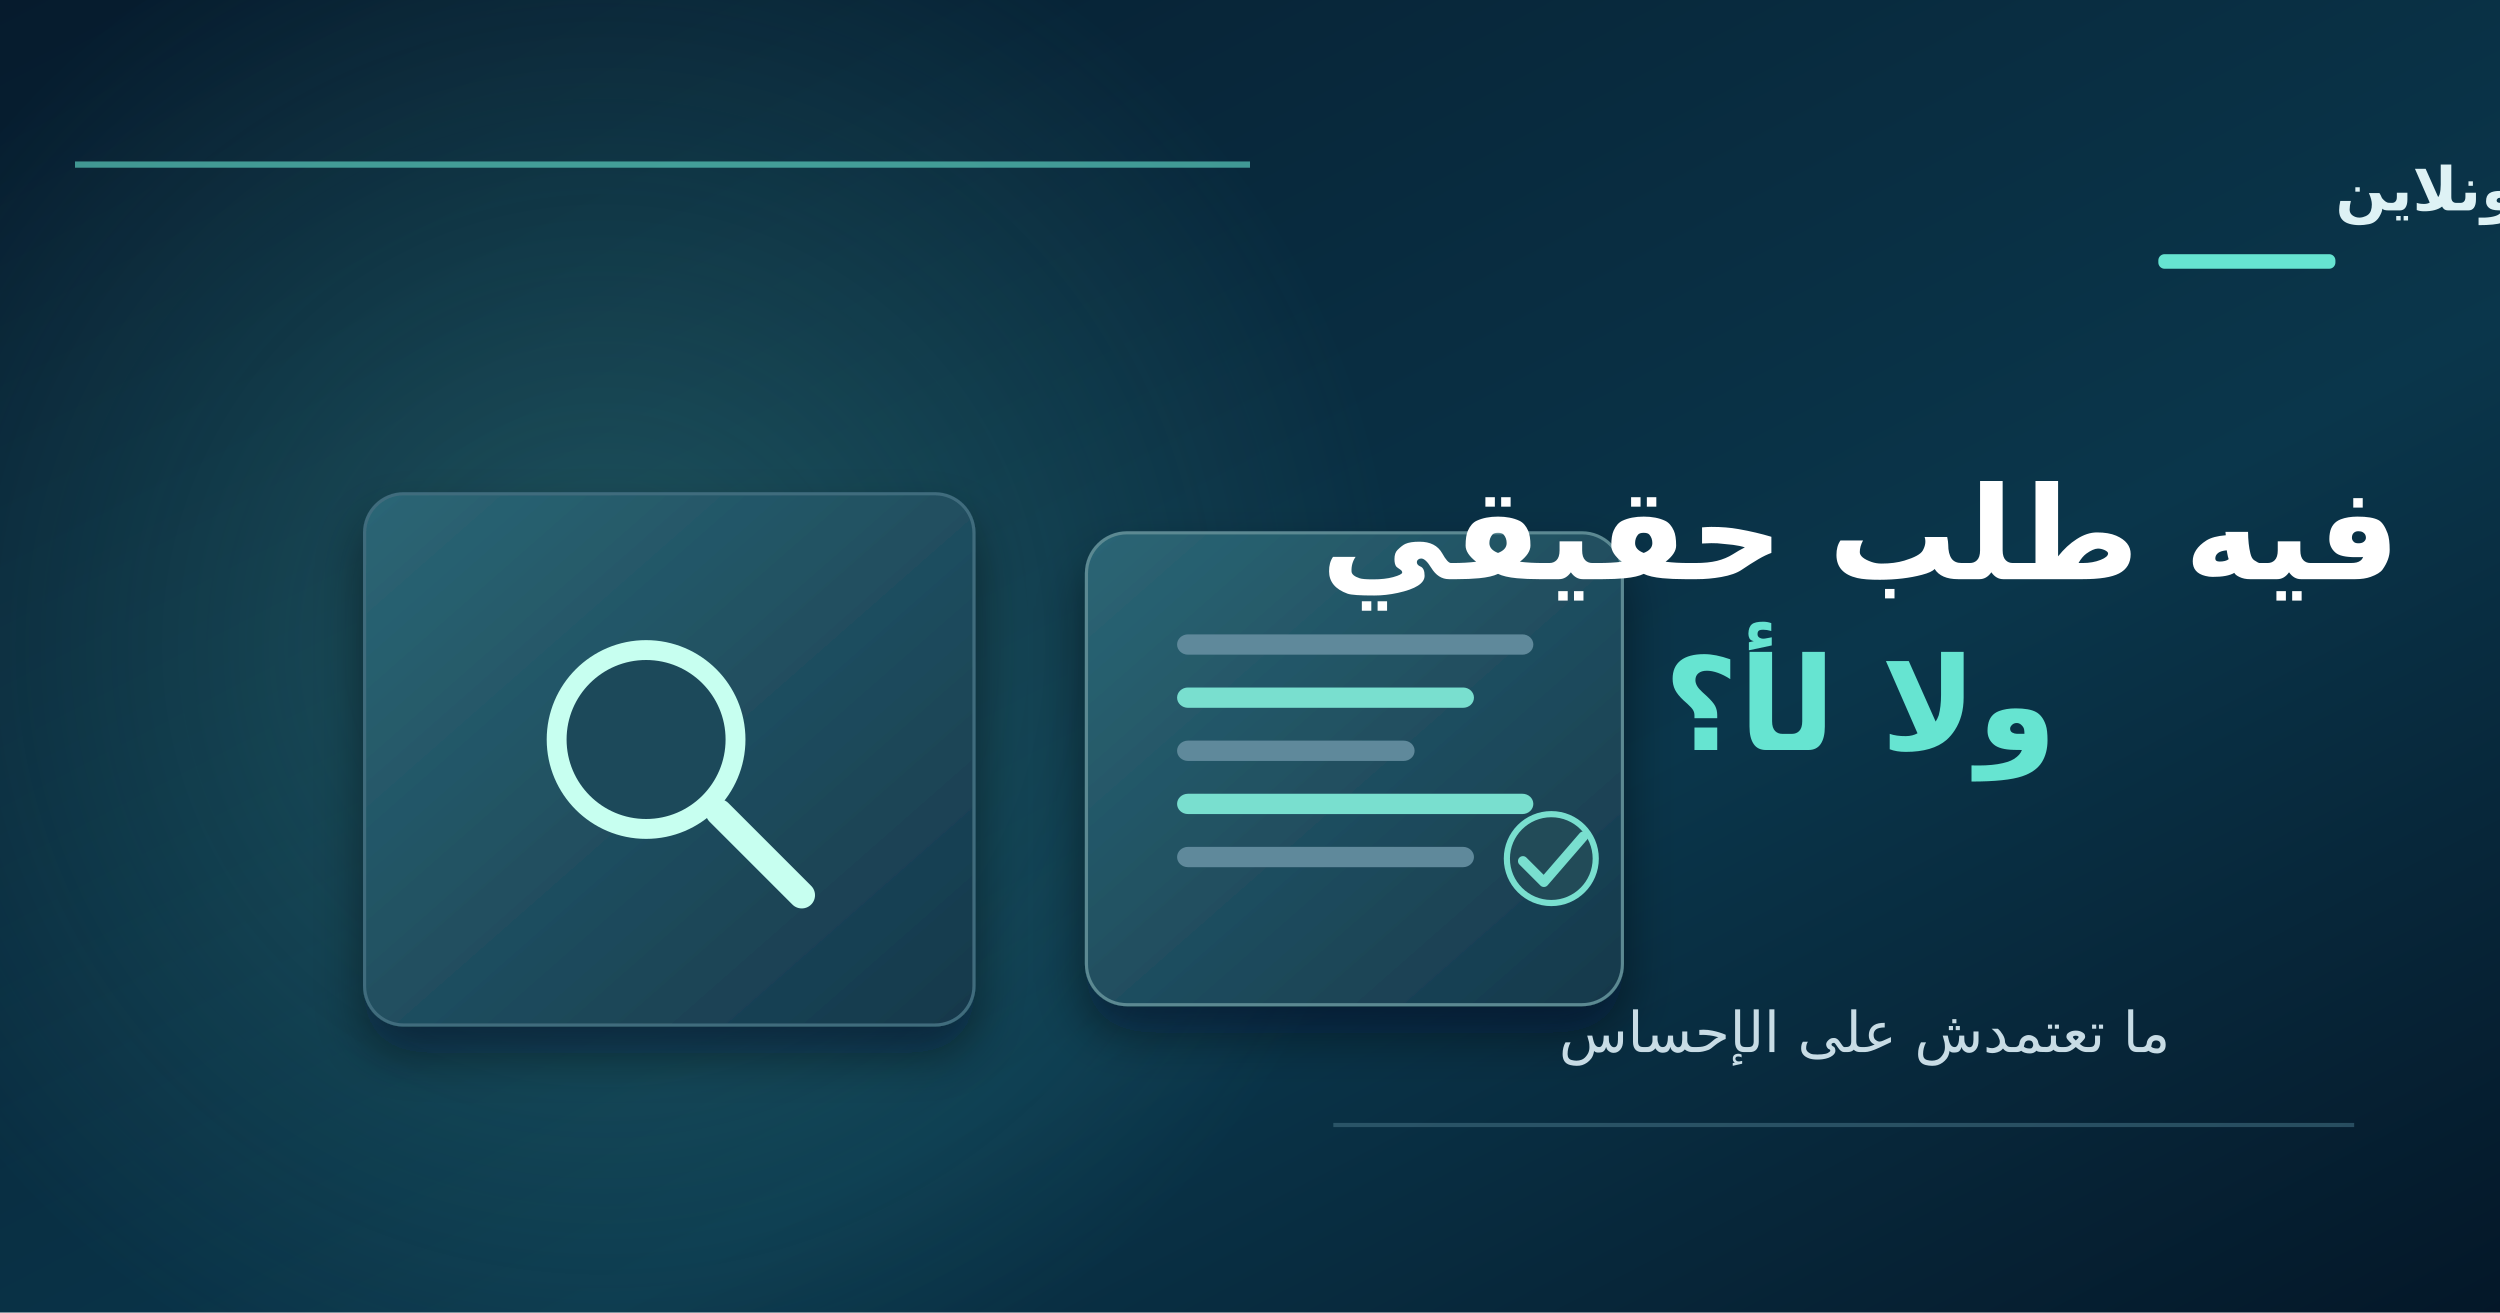
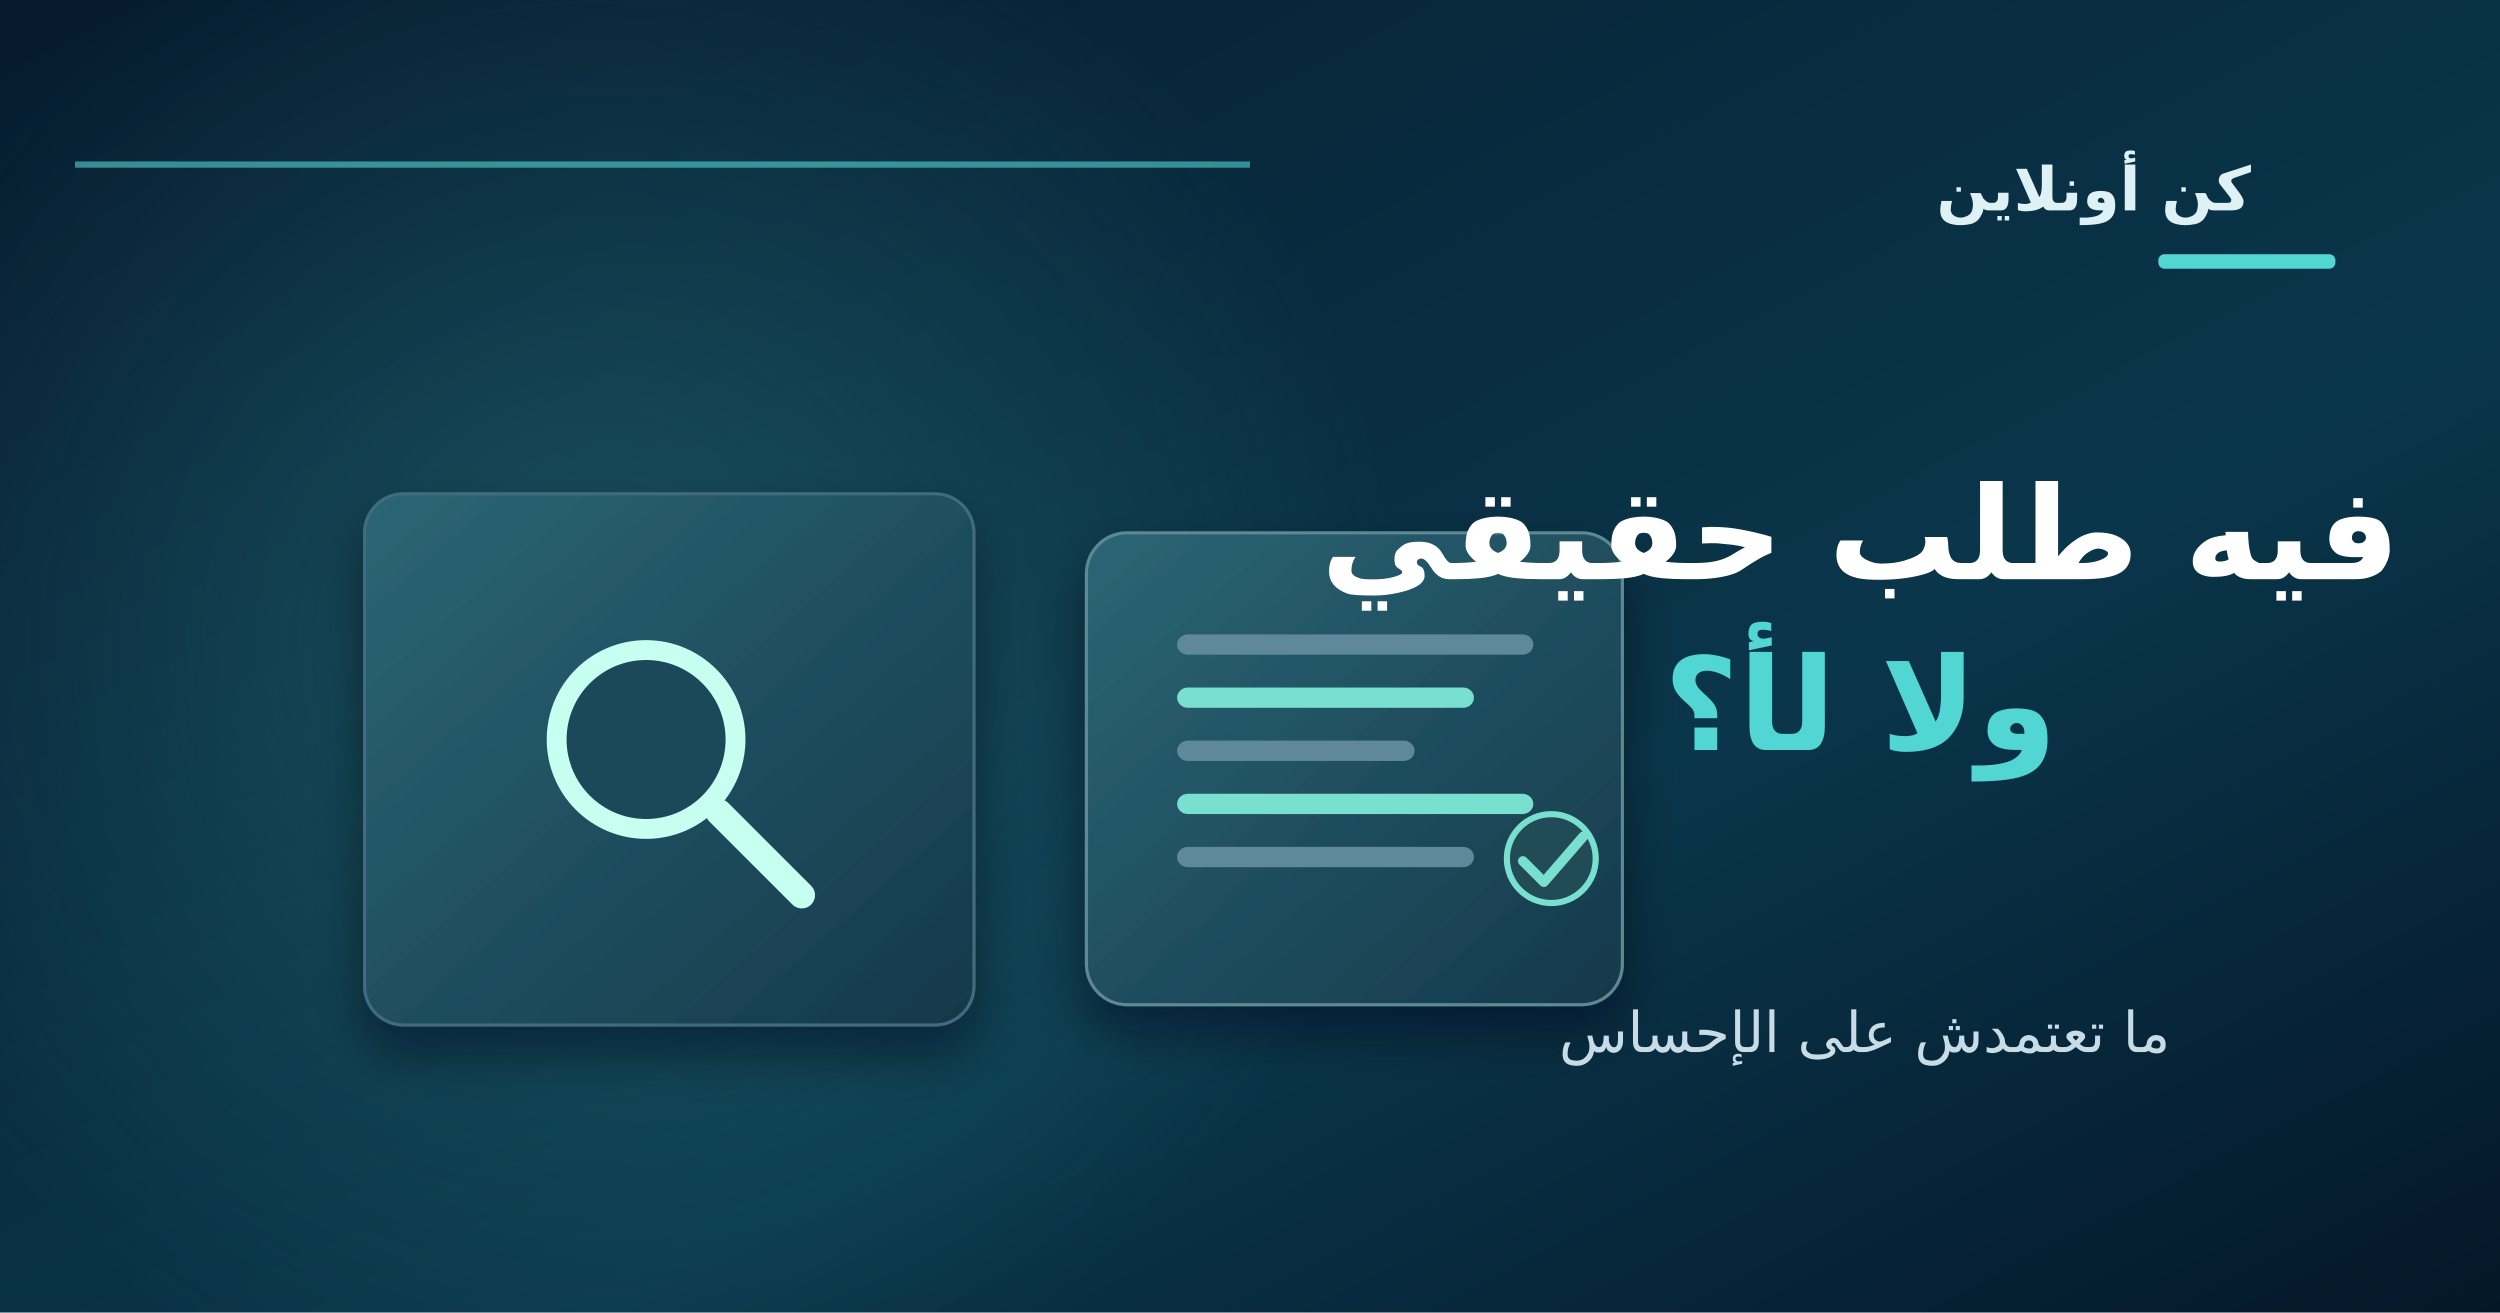
<svg xmlns="http://www.w3.org/2000/svg" width="1200" height="630" viewBox="0 0 1200 630" role="img" aria-labelledby="title desc">
  <defs>
    <linearGradient id="bg" x1="0" y1="0" x2="1" y2="1">
      <stop stop-color="#061b2d" />
      <stop offset=".62" stop-color="#0a364b" />
      <stop offset="1" stop-color="#041728" />
    </linearGradient>
    <radialGradient id="glow">
-       <stop stop-color="#66e4d1" stop-opacity=".23" />
-       <stop offset="1" stop-color="#66e4d1" stop-opacity="0" />
+       <stop stop-color="#51d6d3" stop-opacity=".23" />
+       <stop offset="1" stop-color="#51d6d3" stop-opacity="0" />
    </radialGradient>
    <linearGradient id="glass" x1="0" y1="0" x2="1" y2="1">
      <stop stop-color="#2b6675" />
      <stop offset="1" stop-color="#15384b" />
    </linearGradient>
    <filter id="drop" x="-30%" y="-30%" width="170%" height="170%">
      <feDropShadow dx="0" dy="17" stdDeviation="16" flood-color="#010e19" flood-opacity=".45" />
    </filter>
  </defs>
  <rect width="1200" height="630" fill="url(#bg)" />
  <circle cx="290" cy="310" r="381" fill="url(#glow)" />
-   <path d="M36 79H600" stroke="#66e4d1" stroke-width="3" opacity=".6" />
+   <path d="M36 79H600" stroke="#51d6d3" stroke-width="3" opacity=".6" />
  <g id="topic-art" filter="url(#drop)" transform="translate(40 108) scale(.75)">
    <rect x="180" y="172" width="390" height="340" rx="25" fill="url(#glass)" stroke="#416c7d" stroke-width="2" />
    <g transform="translate(269 236) scale(2.12)">
      <circle cx="43" cy="44" r="27" fill="#1d485a" stroke="#c7fff0" stroke-width="6" />
      <path d="M65 66L90 91" fill="none" stroke="#c7fff0" stroke-width="8" stroke-linecap="round" stroke-linejoin="round" />
    </g>
    <rect x="642" y="197" width="343" height="302" rx="26" fill="url(#glass)" stroke="#5b8992" stroke-width="2" />
    <rect x="700" y="262" width="228" height="13" rx="7" fill="#5f899b" stroke="none" stroke-width="0" />
    <rect x="700" y="296" width="190" height="13" rx="7" fill="#79dfcf" stroke="none" stroke-width="0" />
    <rect x="700" y="330" width="152" height="13" rx="7" fill="#5f899b" stroke="none" stroke-width="0" />
    <rect x="700" y="364" width="228" height="13" rx="7" fill="#79dfcf" stroke="none" stroke-width="0" />
    <rect x="700" y="398" width="190" height="13" rx="7" fill="#5f899b" stroke="none" stroke-width="0" />
    <g transform="translate(900 366) scale(0.79)">
      <circle cx="50" cy="50" r="36" fill="#214b58" stroke="#79dfcf" stroke-width="5" />
      <path d="M27 52L44 69L76 32" fill="none" stroke="#79dfcf" stroke-width="8" stroke-linecap="round" stroke-linejoin="round" />
    </g>
  </g>
-   <text x="1121" y="101" direction="rtl" text-anchor="end" font-family="Cairo,Tajawal,Segoe UI,Arial,sans-serif" font-size="29" font-weight="700" fill="#def2f5">كن أونلاين</text>
-   <rect x="1036" y="122" width="85" height="7" rx="3" fill="#66e4d1" />
+   <text x="1005" y="101" direction="rtl" text-anchor="middle" font-family="Cairo,Tajawal,Segoe UI,Arial,sans-serif" font-size="29" font-weight="700" fill="#def2f5">كن أونلاين</text>
+   <rect x="1036" y="122" width="85" height="7" rx="3" fill="#51d6d3" />
  <g id="hook">
    <text x="893" y="278" direction="rtl" unicode-bidi="plaintext" text-anchor="middle" font-family="Cairo,Tajawal,Segoe UI,Arial,sans-serif" font-size="62" font-weight="900" fill="#ffffff">فيه طلب حقيقي</text>
-     <text x="893" y="360" direction="rtl" unicode-bidi="plaintext" text-anchor="middle" font-family="Cairo,Tajawal,Segoe UI,Arial,sans-serif" font-size="62" font-weight="900" fill="#66e4d1">ولا لأ؟</text>
+     <text x="893" y="360" direction="rtl" unicode-bidi="plaintext" text-anchor="middle" font-family="Cairo,Tajawal,Segoe UI,Arial,sans-serif" font-size="62" font-weight="900" fill="#51d6d3">ولا لأ؟</text>
  </g>
  <text x="895" y="505" direction="rtl" text-anchor="middle" font-family="Cairo,Tajawal,Segoe UI,Arial,sans-serif" font-size="27" fill="#c8dce5">ما تعتمدش على الإحساس</text>
-   <path d="M640 540H1130" stroke="#3f6d7f" stroke-width="2" opacity=".6" />
</svg>
